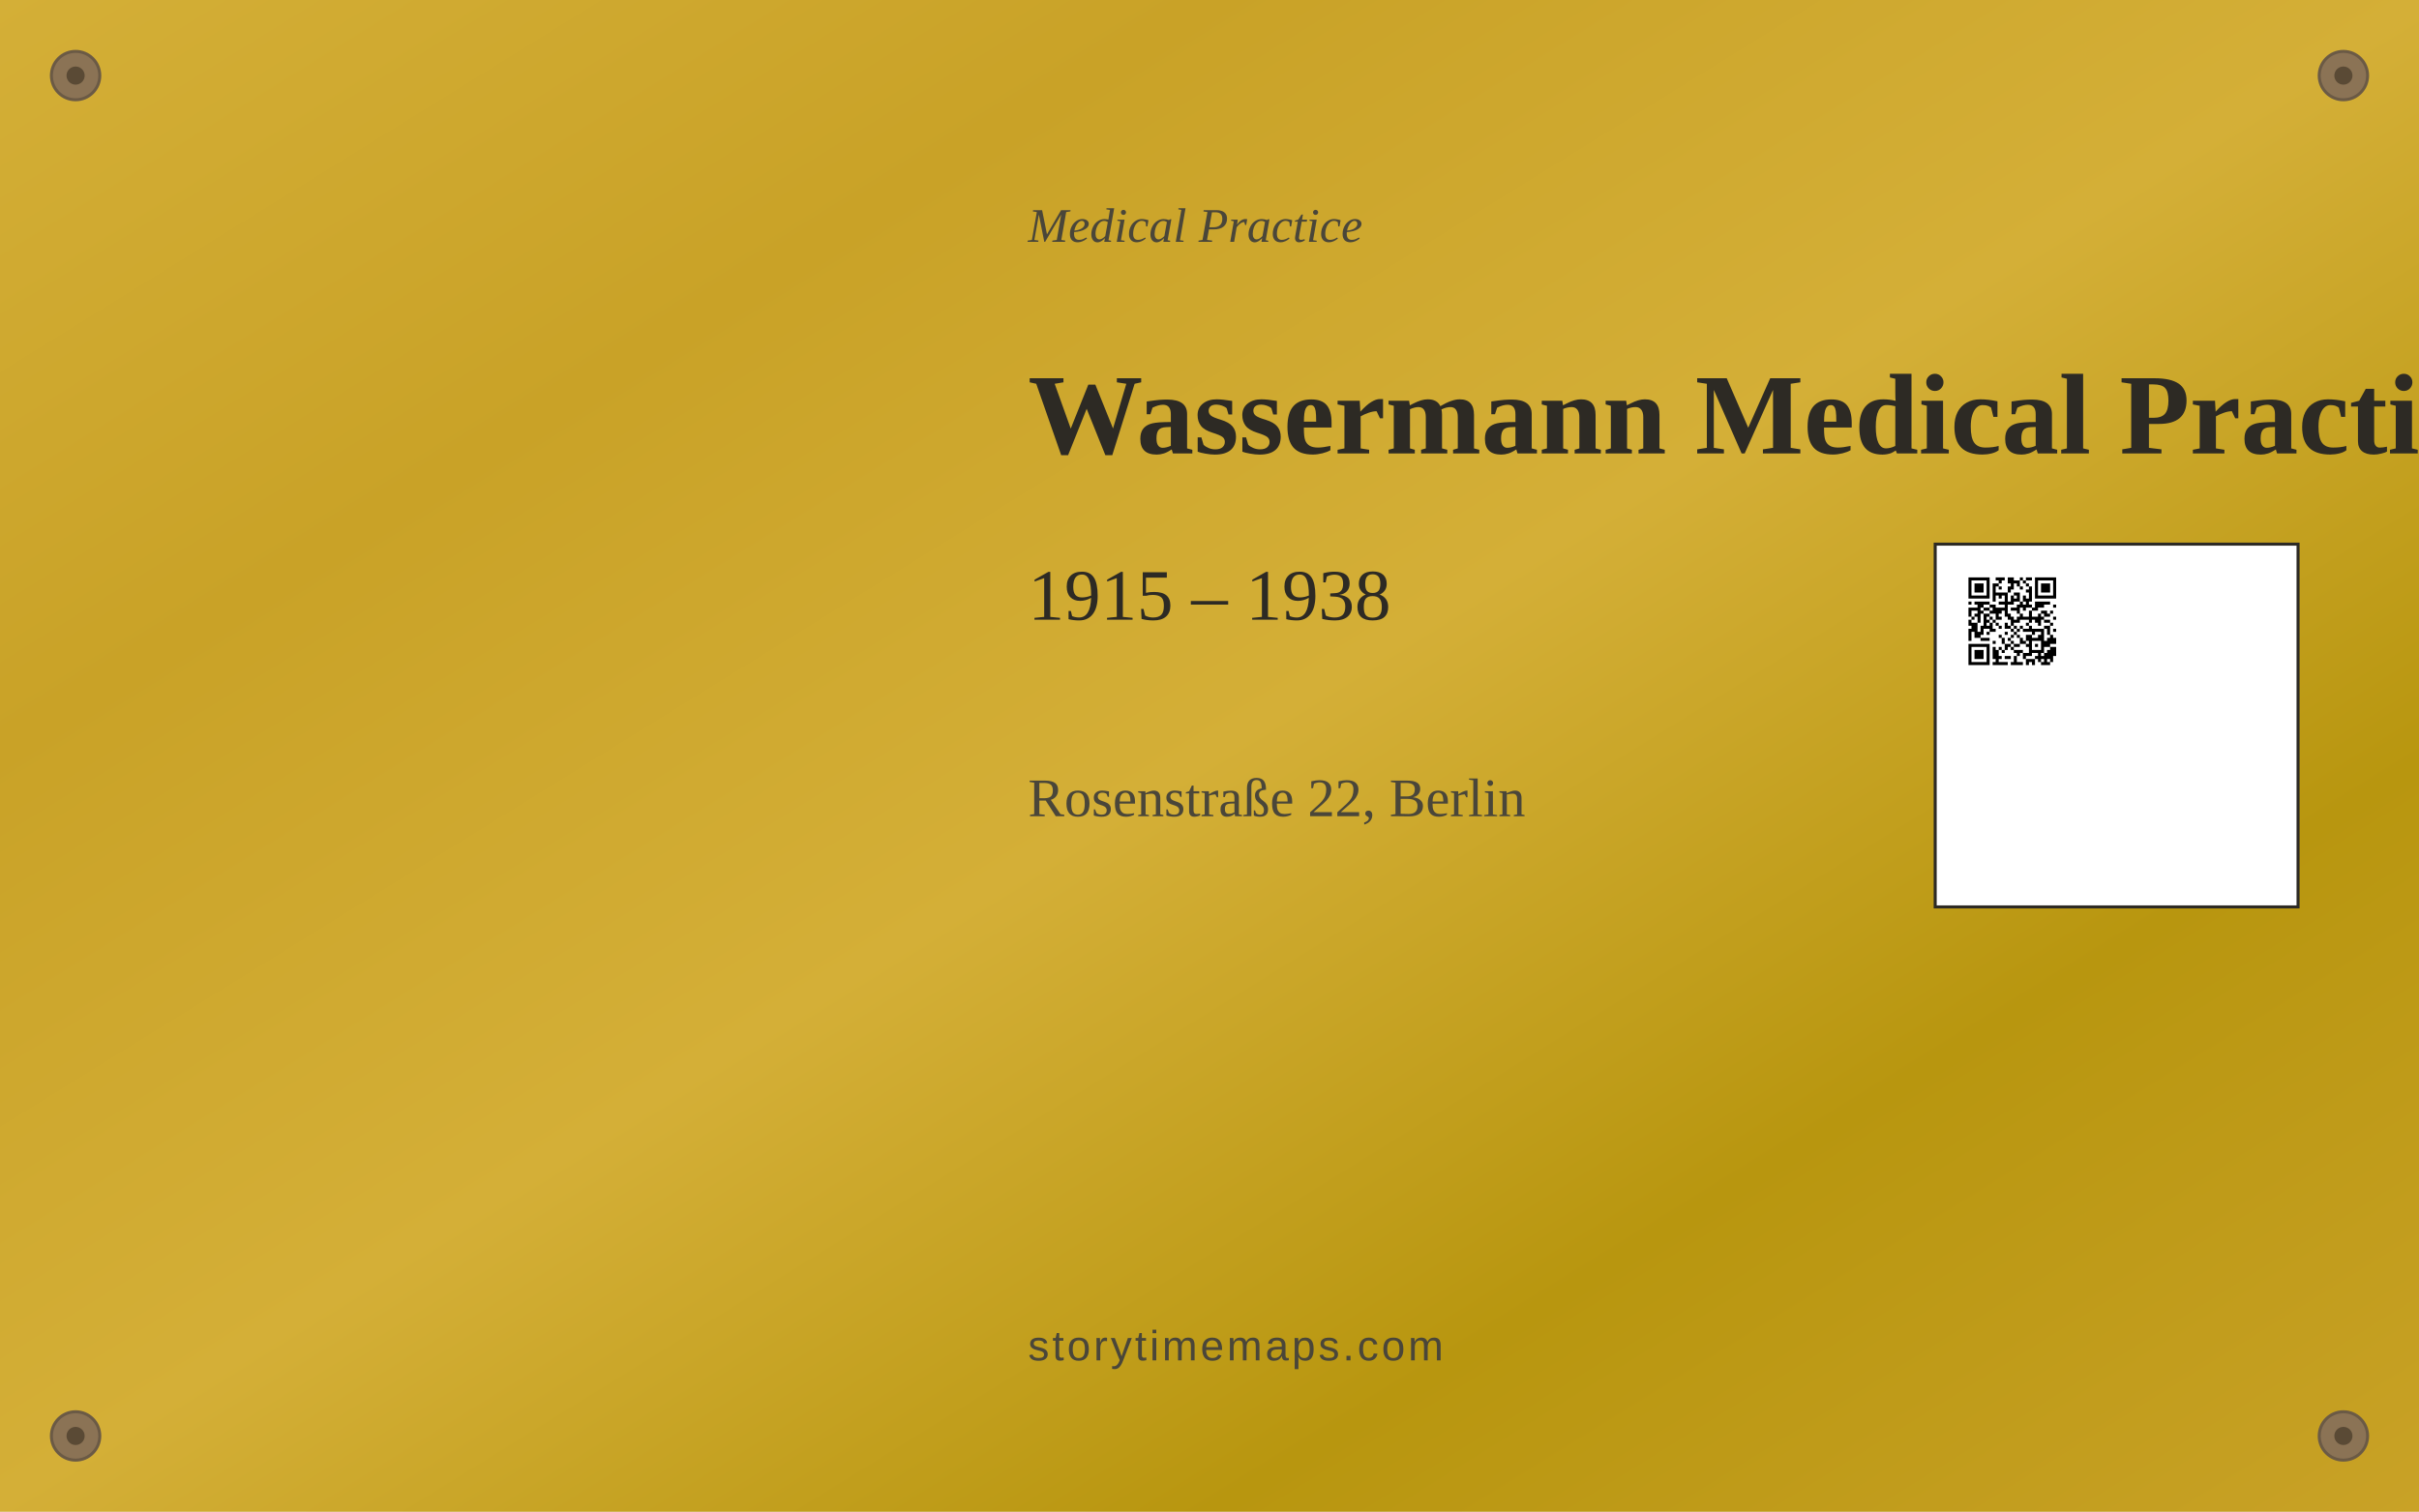
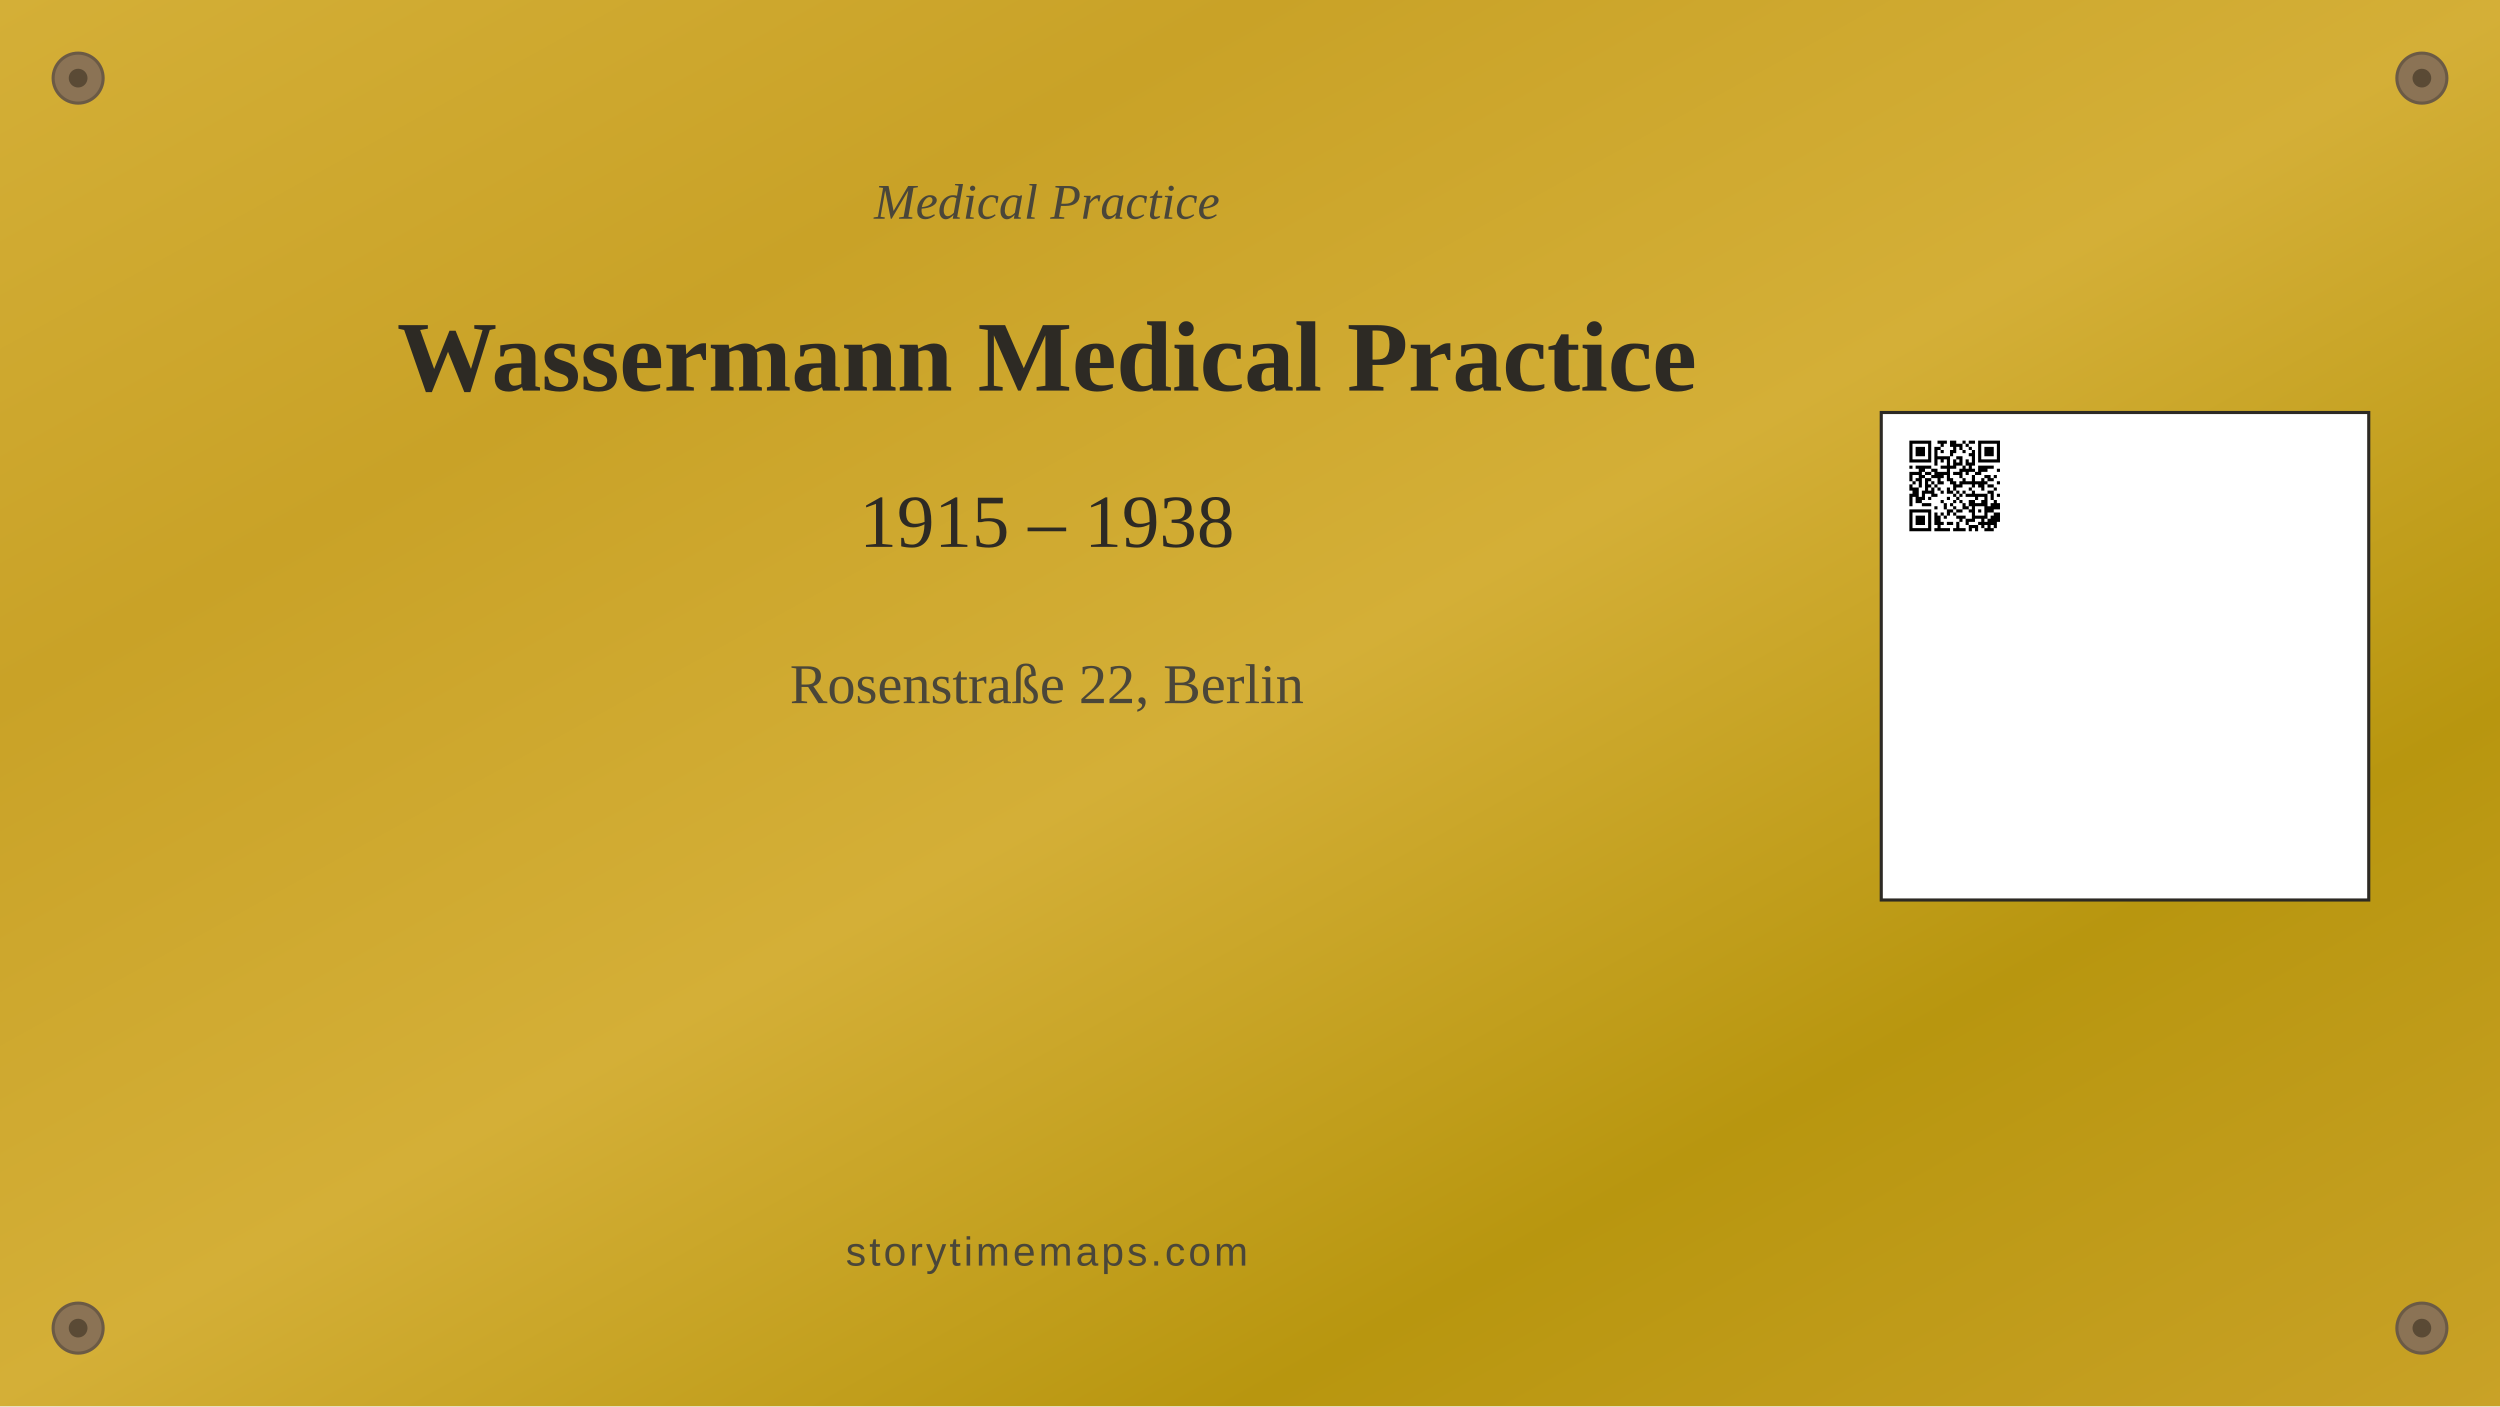
- <svg xmlns="http://www.w3.org/2000/svg" viewBox="0 0 800 500" width="800" height="500">
+ <svg xmlns="http://www.w3.org/2000/svg" viewBox="0 0 800 450" width="800" height="450">
  <defs>
    <style>
      .title { font-family: Georgia, 'Times New Roman', serif; }
      .text { font-family: Georgia, 'Times New Roman', serif; }
      .url { font-family: 'Helvetica Neue', Arial, sans-serif; }
    </style>
    <linearGradient id="brassGradient" x1="0%" y1="0%" x2="100%" y2="100%">
      <stop offset="0%" style="stop-color:#d4af37" />
      <stop offset="25%" style="stop-color:#c9a227" />
      <stop offset="50%" style="stop-color:#d4af37" />
      <stop offset="75%" style="stop-color:#b8960f" />
      <stop offset="100%" style="stop-color:#c9a227" />
    </linearGradient>
-     <filter id="noise">
-       <feTurbulence type="fractalNoise" baseFrequency="0.9" numOctaves="4" result="noise" />
-       <feColorMatrix type="saturate" values="0" />
-       <feBlend in="SourceGraphic" in2="noise" mode="multiply" />
-     </filter>
  </defs>
-   <rect width="800" height="500" fill="url(#brassGradient)" />
-   <rect width="800" height="500" fill="url(#brassGradient)" opacity="0.95" />
+   <rect width="800" height="450" fill="url(#brassGradient)" />
  <circle cx="25" cy="25" r="8" fill="#8b7355" stroke="#6b5a45" stroke-width="1" />
  <circle cx="25" cy="25" r="3" fill="#5a4a35" />
  <circle cx="775" cy="25" r="8" fill="#8b7355" stroke="#6b5a45" stroke-width="1" />
  <circle cx="775" cy="25" r="3" fill="#5a4a35" />
-   <circle cx="25" cy="475" r="8" fill="#8b7355" stroke="#6b5a45" stroke-width="1" />
-   <circle cx="25" cy="475" r="3" fill="#5a4a35" />
-   <circle cx="775" cy="475" r="8" fill="#8b7355" stroke="#6b5a45" stroke-width="1" />
-   <circle cx="775" cy="475" r="3" fill="#5a4a35" />
-   <text x="340" y="80" class="text" font-size="16" fill="#4a4639" font-style="italic">
+   <circle cx="25" cy="425" r="8" fill="#8b7355" stroke="#6b5a45" stroke-width="1" />
+   <circle cx="25" cy="425" r="3" fill="#5a4a35" />
+   <circle cx="775" cy="425" r="8" fill="#8b7355" stroke="#6b5a45" stroke-width="1" />
+   <circle cx="775" cy="425" r="3" fill="#5a4a35" />
+   <text x="335" y="70" text-anchor="middle" class="text" font-size="16" fill="#4a4639" font-style="italic">
    Medical Practice
  </text>
-   <text x="340" y="150" class="title" font-size="38" fill="#2d2a24" font-weight="600">
+   <text x="335" y="125" text-anchor="middle" class="title" font-size="32" fill="#2d2a24" font-weight="600">
    Wassermann Medical Practice
  </text>
-   <text x="340" y="205" class="text" font-size="24" fill="#2d2a24">
+   <text x="335" y="175" text-anchor="middle" class="text" font-size="24" fill="#2d2a24">
    1915 – 1938
  </text>
-   <text x="340" y="270" class="text" font-size="18" fill="#4a4639">
+   <text x="335" y="225" text-anchor="middle" class="text" font-size="18" fill="#4a4639">
    Rosenstraße 22, Berlin
  </text>
-   <text x="340" y="450" class="url" font-size="14" fill="#4a4639" letter-spacing="1">
+   <text x="335" y="405" text-anchor="middle" class="url" font-size="13" fill="#4a4639" letter-spacing="1">
    storytimemaps.com
  </text>
-   <g transform="translate(650, 190)">
-     <rect x="-10" y="-10" width="120" height="120" fill="#ffffff" stroke="#2d2a24" stroke-width="1" />
+   <g transform="translate(610, 140)">
+     <rect x="-8" y="-8" width="156" height="156" fill="#ffffff" stroke="#2d2a24" stroke-width="1" />
    <g transform="translate(0, 0)">
      <path fill="#ffffff" d="M0 0h31v31H0z" />
      <path stroke="#000000" d="M1 1.5h7m2 0h3m1 0h2m2 0h1m1 0h2m1 0h7M1 2.5h1m5 0h1m3 0h1m2 0h4m1 0h1m3 0h1m5 0h1M1 3.5h1m1 0h3m1 0h1m1 0h2m4 0h1m1 0h1m2 0h1m2 0h1m1 0h3m1 0h1M1 4.5h1m1 0h3m1 0h1m1 0h1m1 0h1m2 0h2m2 0h1m2 0h1m1 0h1m1 0h3m1 0h1M1 5.5h1m1 0h3m1 0h1m1 0h1m4 0h1m5 0h2m1 0h1m1 0h3m1 0h1M1 6.5h1m5 0h1m1 0h5m2 0h2m3 0h1m1 0h1m5 0h1M1 7.5h7m1 0h1m1 0h1m1 0h1m1 0h1m1 0h1m1 0h1m1 0h1m1 0h7M9 8.5h1m3 0h1m1 0h3m1 0h3M1 9.5h1m1 0h5m3 0h5m2 0h1m1 0h1m2 0h5M4 10.5h2m2 0h2m3 0h1m3 0h5m1 0h3m3 0h1M1 11.5h4m1 0h2m1 0h5m1 0h3m1 0h1m2 0h2M1 12.5h1m2 0h2m2 0h4m1 0h1m3 0h1m3 0h1m3 0h2m1 0h1M1 13.5h1m1 0h2m1 0h2m2 0h1m2 0h2m3 0h1m2 0h1m2 0h1m1 0h2M2 14.5h1m1 0h1m1 0h1m1 0h1m1 0h2m2 0h2m1 0h9m3 0h1M1 15.5h1m2 0h1m1 0h2m1 0h1m5 0h3m3 0h1m1 0h2m1 0h2M1 16.5h3m2 0h1m1 0h1m1 0h1m2 0h1m1 0h1m4 0h1m3 0h1m3 0h1M2 17.5h2m1 0h4m2 0h1m1 0h2m1 0h1m1 0h1m2 0h1m4 0h2M1 18.5h3m1 0h1m2 0h2m5 0h1m1 0h1m1 0h7m1 0h1m1 0h1M1 19.5h1m1 0h3m1 0h1m5 0h1m2 0h1m5 0h1m2 0h1m1 0h1M1 20.5h1m1 0h2m6 0h1m3 0h1m1 0h1m2 0h2m2 0h2m2 0h1M1 21.5h1m3 0h3m4 0h1m1 0h1m3 0h1m1 0h6m1 0h3M9 22.5h1m2 0h1m2 0h1m2 0h2m1 0h1m3 0h5M1 23.5h7m5 0h2m1 0h2m2 0h2m1 0h1m1 0h3M1 24.5h1m5 0h1m1 0h1m1 0h1m1 0h1m1 0h1m5 0h1m3 0h1m2 0h2M1 25.5h1m1 0h3m1 0h1m1 0h2m1 0h1m3 0h3m2 0h5m1 0h3M1 26.5h1m1 0h3m1 0h1m1 0h2m6 0h1m1 0h3m2 0h1m1 0h4M1 27.5h1m1 0h3m1 0h1m1 0h3m1 0h2m1 0h1m2 0h1m3 0h6M1 28.5h1m5 0h1m2 0h1m5 0h1m3 0h3m1 0h1m1 0h1m1 0h1M1 29.5h7m1 0h5m1 0h4m1 0h1m1 0h1m2 0h3" />
    </g>
  </g>
</svg>
